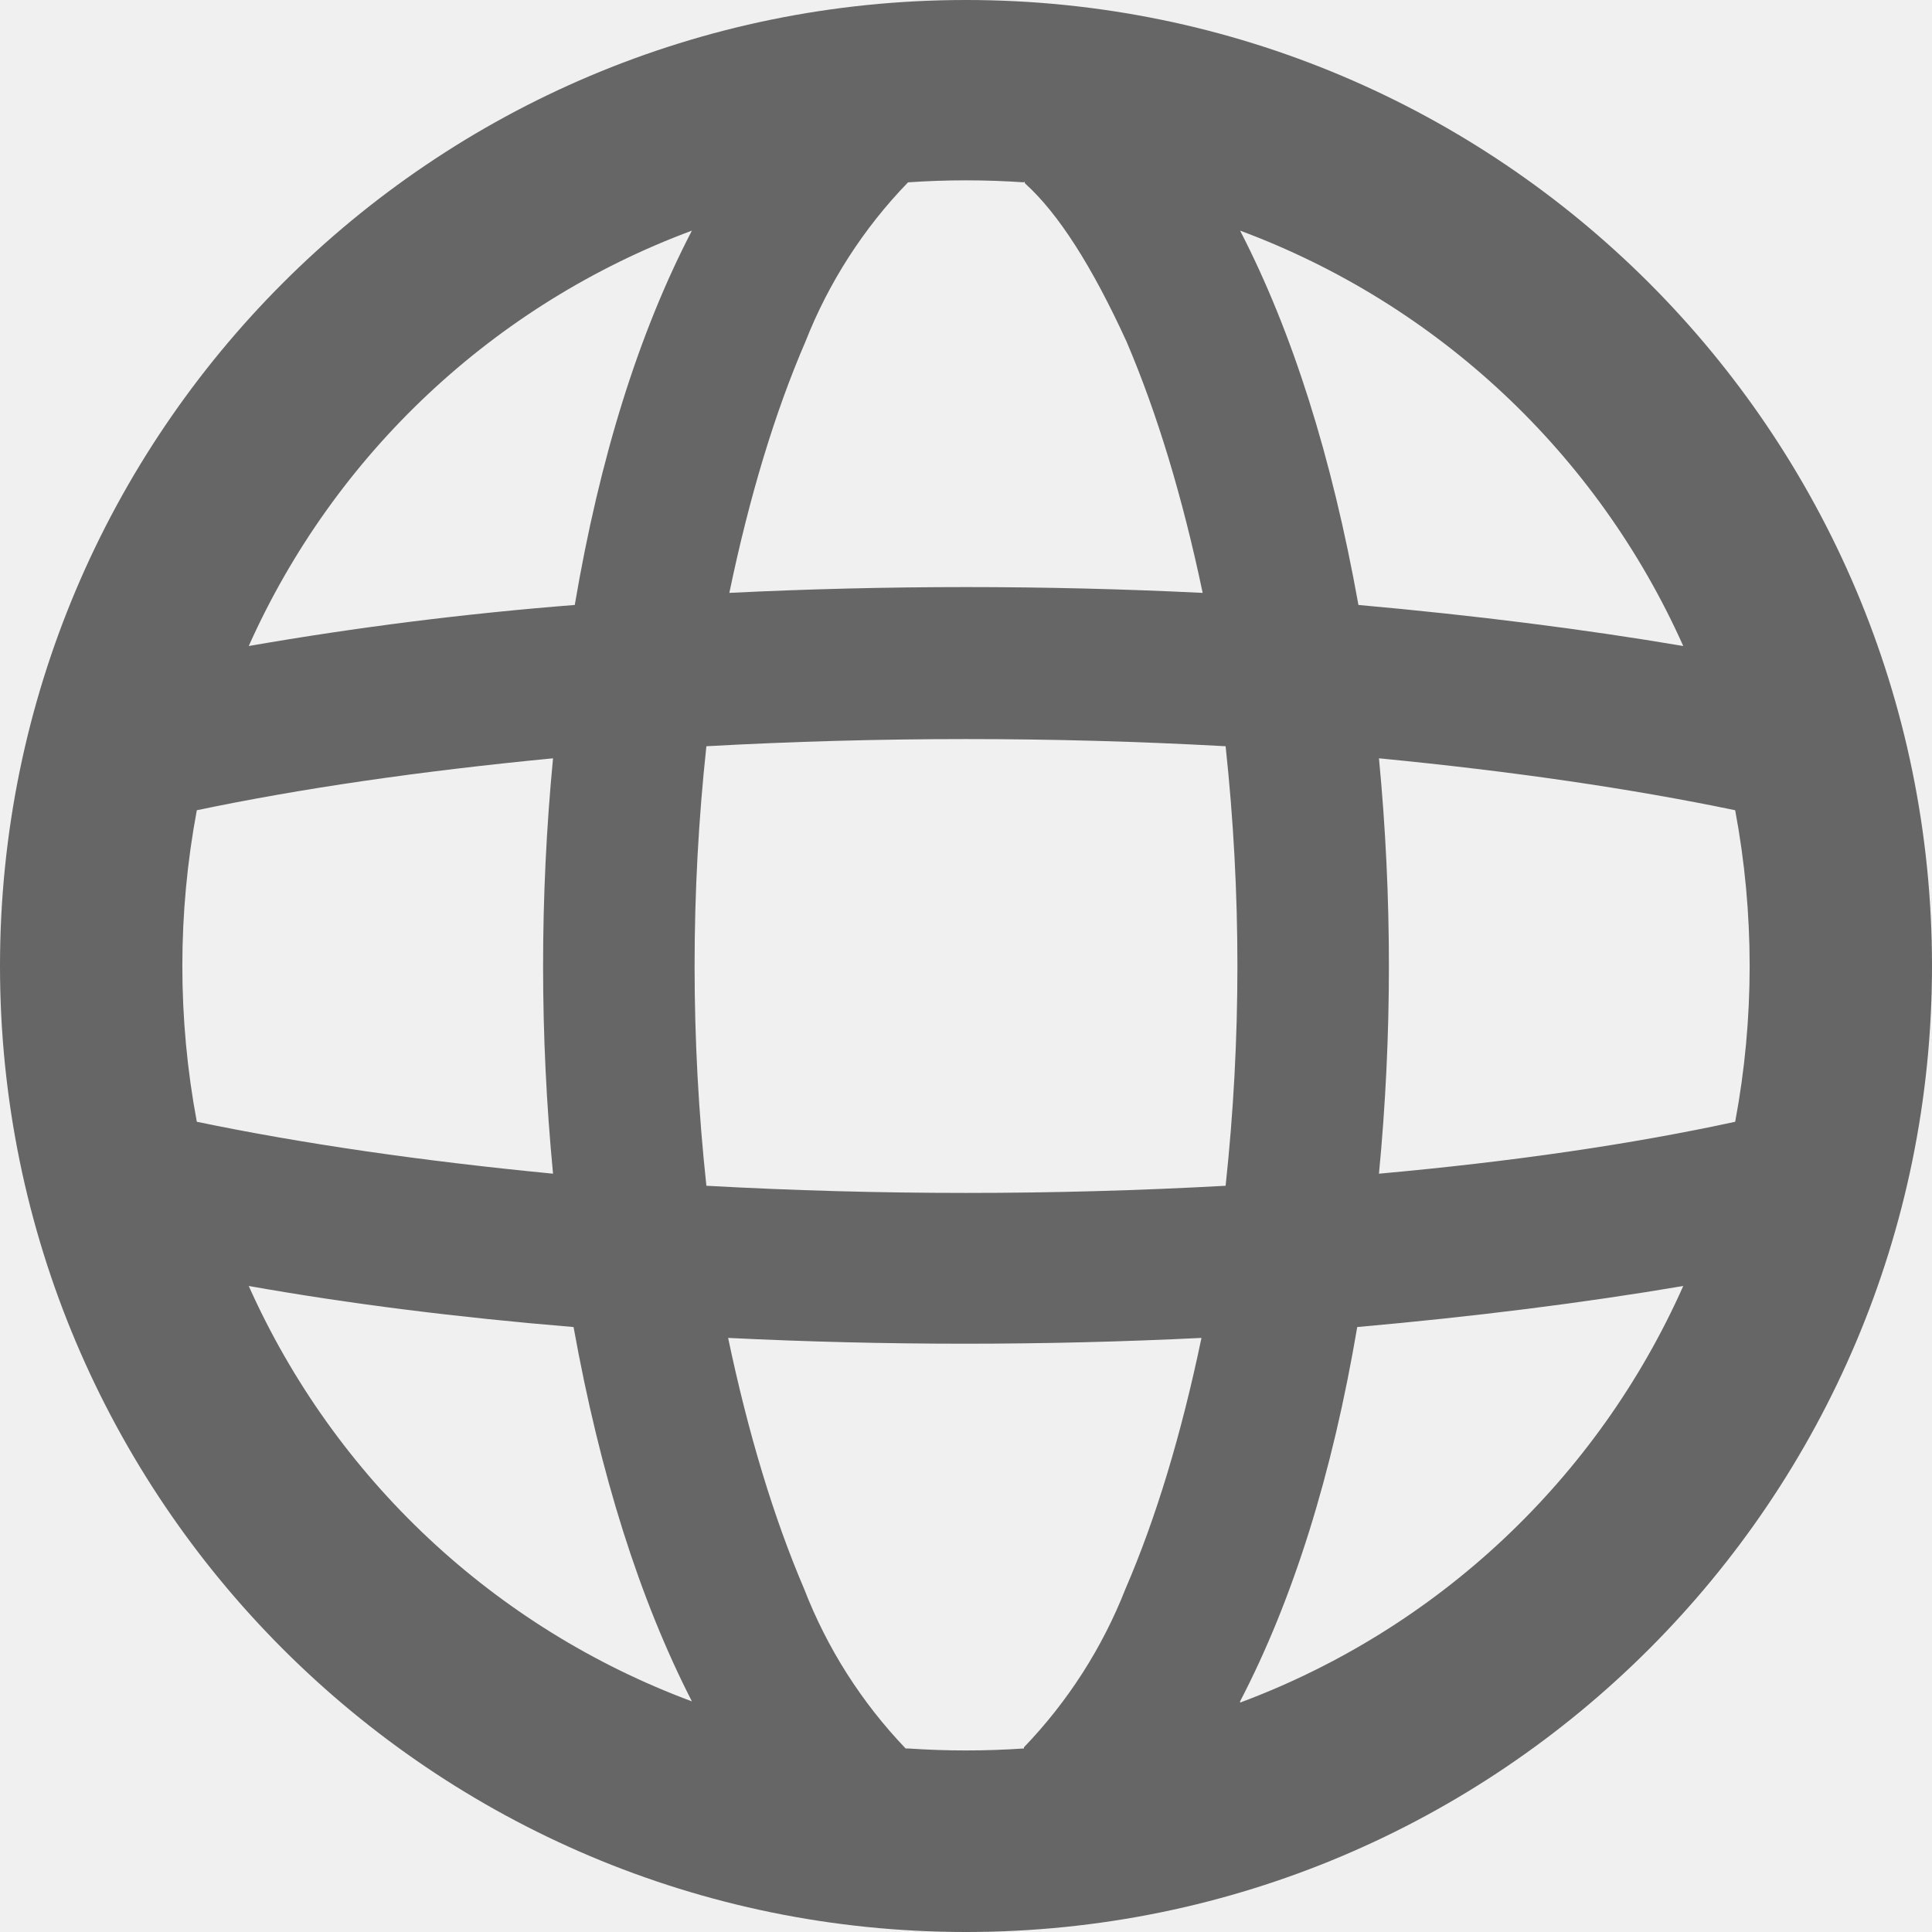
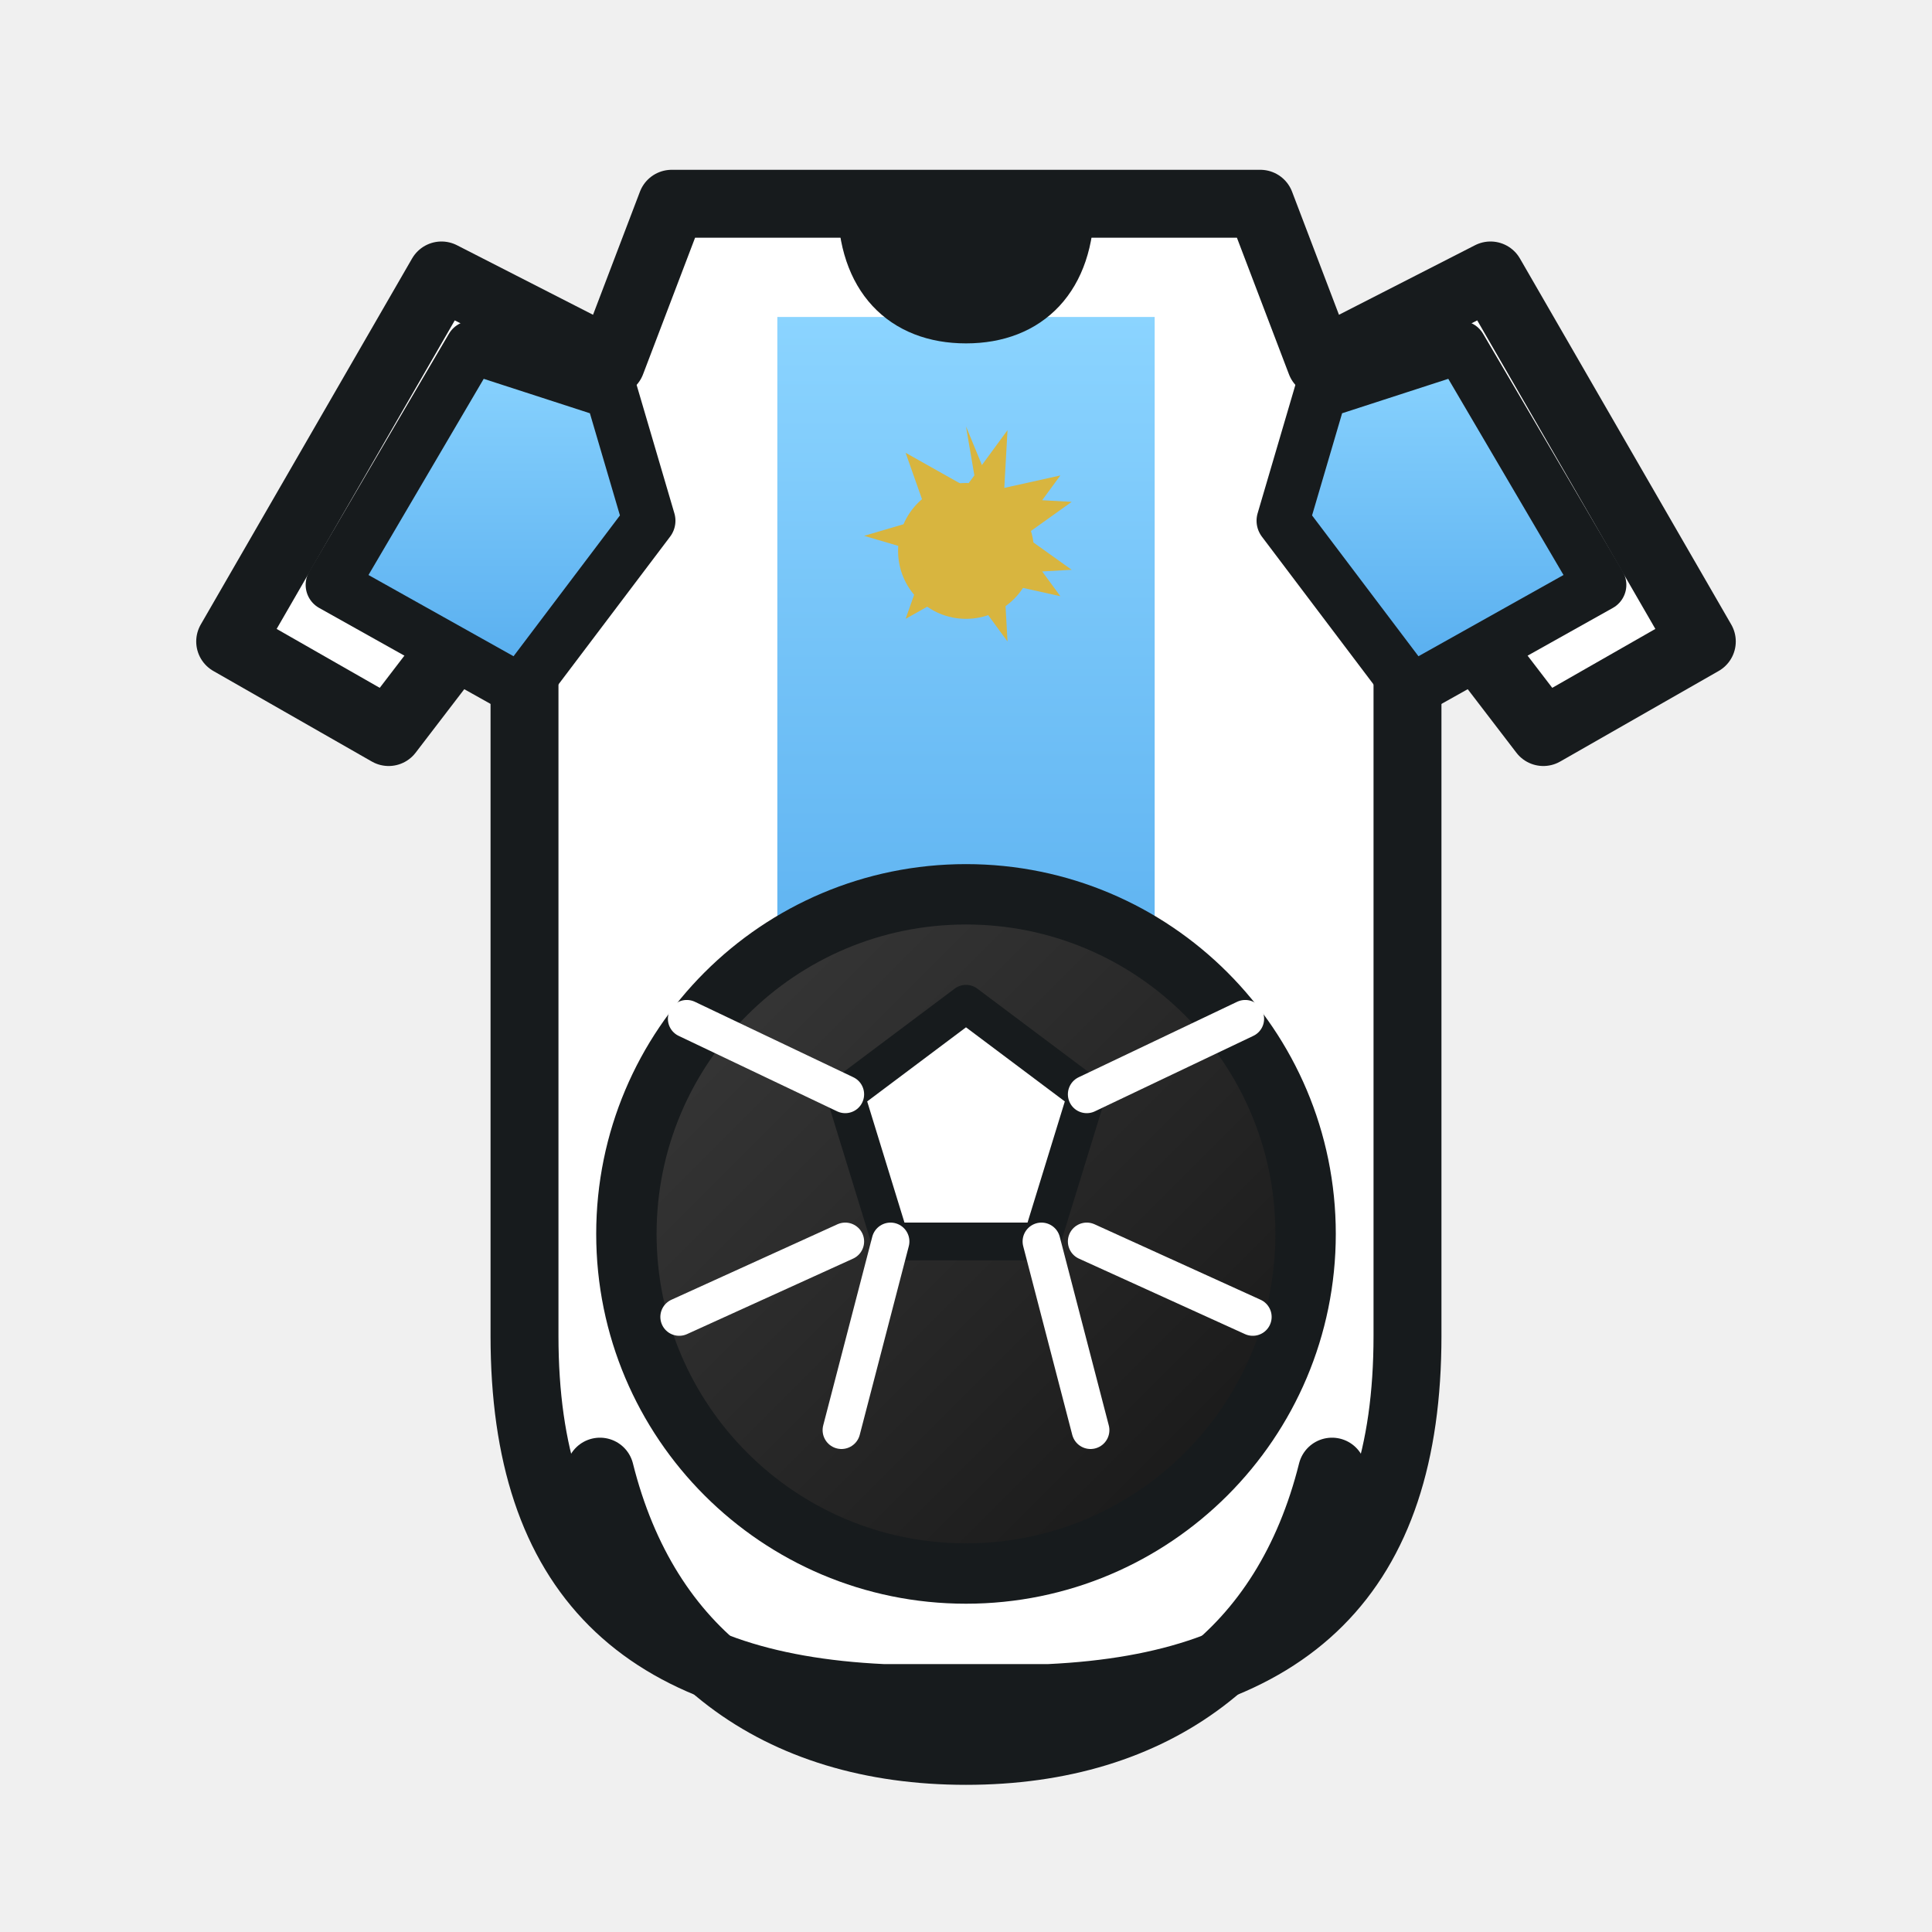
- <svg xmlns="http://www.w3.org/2000/svg" fill="none" viewBox="0 0 16 16">
-   <g clip-path="url(#a)">
-     <path fill-rule="evenodd" clip-rule="evenodd" d="M10.27 14.1a6.5 6.5 0 0 0 3.67-3.45q-1.24.21-2.7.34-.31 1.83-.97 3.1M8 16A8 8 0 1 0 8 0a8 8 0 0 0 0 16m.48-1.52a7 7 0 0 1-.96 0H7.5a4 4 0 0 1-.84-1.32q-.38-.89-.63-2.08a40 40 0 0 0 3.92 0q-.25 1.2-.63 2.08a4 4 0 0 1-.84 1.31zm2.94-4.76q1.66-.15 2.95-.43a7 7 0 0 0 0-2.58q-1.3-.27-2.95-.43a18 18 0 0 1 0 3.44m-1.27-3.54a17 17 0 0 1 0 3.64 39 39 0 0 1-4.3 0 17 17 0 0 1 0-3.64 39 39 0 0 1 4.3 0m1.1-1.17q1.45.13 2.69.34a6.5 6.5 0 0 0-3.67-3.44q.65 1.26.98 3.1M8.48 1.5l.01.02q.41.37.84 1.31.38.89.63 2.08a40 40 0 0 0-3.92 0q.25-1.2.63-2.08a4 4 0 0 1 .85-1.32 7 7 0 0 1 .96 0m-2.75.4a6.5 6.5 0 0 0-3.67 3.44 29 29 0 0 1 2.7-.34q.31-1.83.97-3.1M4.58 6.28q-1.66.16-2.95.43a7 7 0 0 0 0 2.58q1.3.27 2.95.43a18 18 0 0 1 0-3.44m.17 4.71q-1.45-.12-2.69-.34a6.5 6.5 0 0 0 3.67 3.44q-.65-1.27-.98-3.1" fill="#666" />
+ <svg xmlns="http://www.w3.org/2000/svg" viewBox="0 0 512 512" role="img" aria-labelledby="title desc">
+   <defs>
+     <linearGradient id="sky" x1="0" x2="0" y1="0" y2="1">
+       <stop offset="0%" stop-color="#8bd4ff" />
+       <stop offset="100%" stop-color="#55acee" />
+     </linearGradient>
+     <linearGradient id="ball" x1="0" x2="1" y1="0" y2="1">
+       <stop offset="0%" stop-color="#3b3b3b" />
+       <stop offset="100%" stop-color="#151515" />
+     </linearGradient>
+   </defs>
+   <g fill="none" stroke="#171b1d" stroke-linecap="round" stroke-linejoin="round">
+     <path d="M178 54h156l16 42 45-23 56 97-42 24-36-47v207c0 63-31 93-95 96H234c-64-3-95-33-95-96V147l-36 47-42-24 56-97 45 23 16-42z" fill="#fff" stroke-width="18" />
+     <path d="M206 84h34v206h-34zM239 84h34v206h-34zM272 84h34v206h-34z" fill="url(#sky)" stroke="none" />
+     <path d="M228 54h56c0 20-11 31-28 31s-28-11-28-31z" fill="#171b1d" stroke-width="12" />
+     <path d="M125 92l-37 63 50 28 34-45-10-34zM387 92l37 63-50 28-34-45 10-34z" fill="url(#sky)" stroke-width="14" />
+     <circle cx="256" cy="327" r="90" fill="url(#ball)" stroke-width="16" />
+     <path d="M256 266l32 24-12 39h-40l-12-39 32-24z" fill="#fff" stroke-width="10" />
+     <path d="M224 329l-44 20M288 329l44 20M236 329l-13 50M276 329l13 50M224 290l-42-20M288 290l42-20" stroke="#fff" stroke-width="10" />
+     <path d="M353 390c-12 48-47 74-97 74s-85-26-97-74" stroke-width="18" />
  </g>
-   <defs>
-     <clipPath id="a">
-       <path fill="#fff" d="M0 0h16v16H0z" />
-     </clipPath>
-   </defs>
+   <circle cx="256" cy="146" r="18" fill="#d8b53f" />
+   <path d="M256 113l7 17 18-4-11 15 14 10-18 1 1 18-11-15-16 9 6-17-17-5 17-5-6-17 16 9 11-15-1 18 18 1-14 10 11 15-18-4z" fill="#d8b53f" />
</svg>
